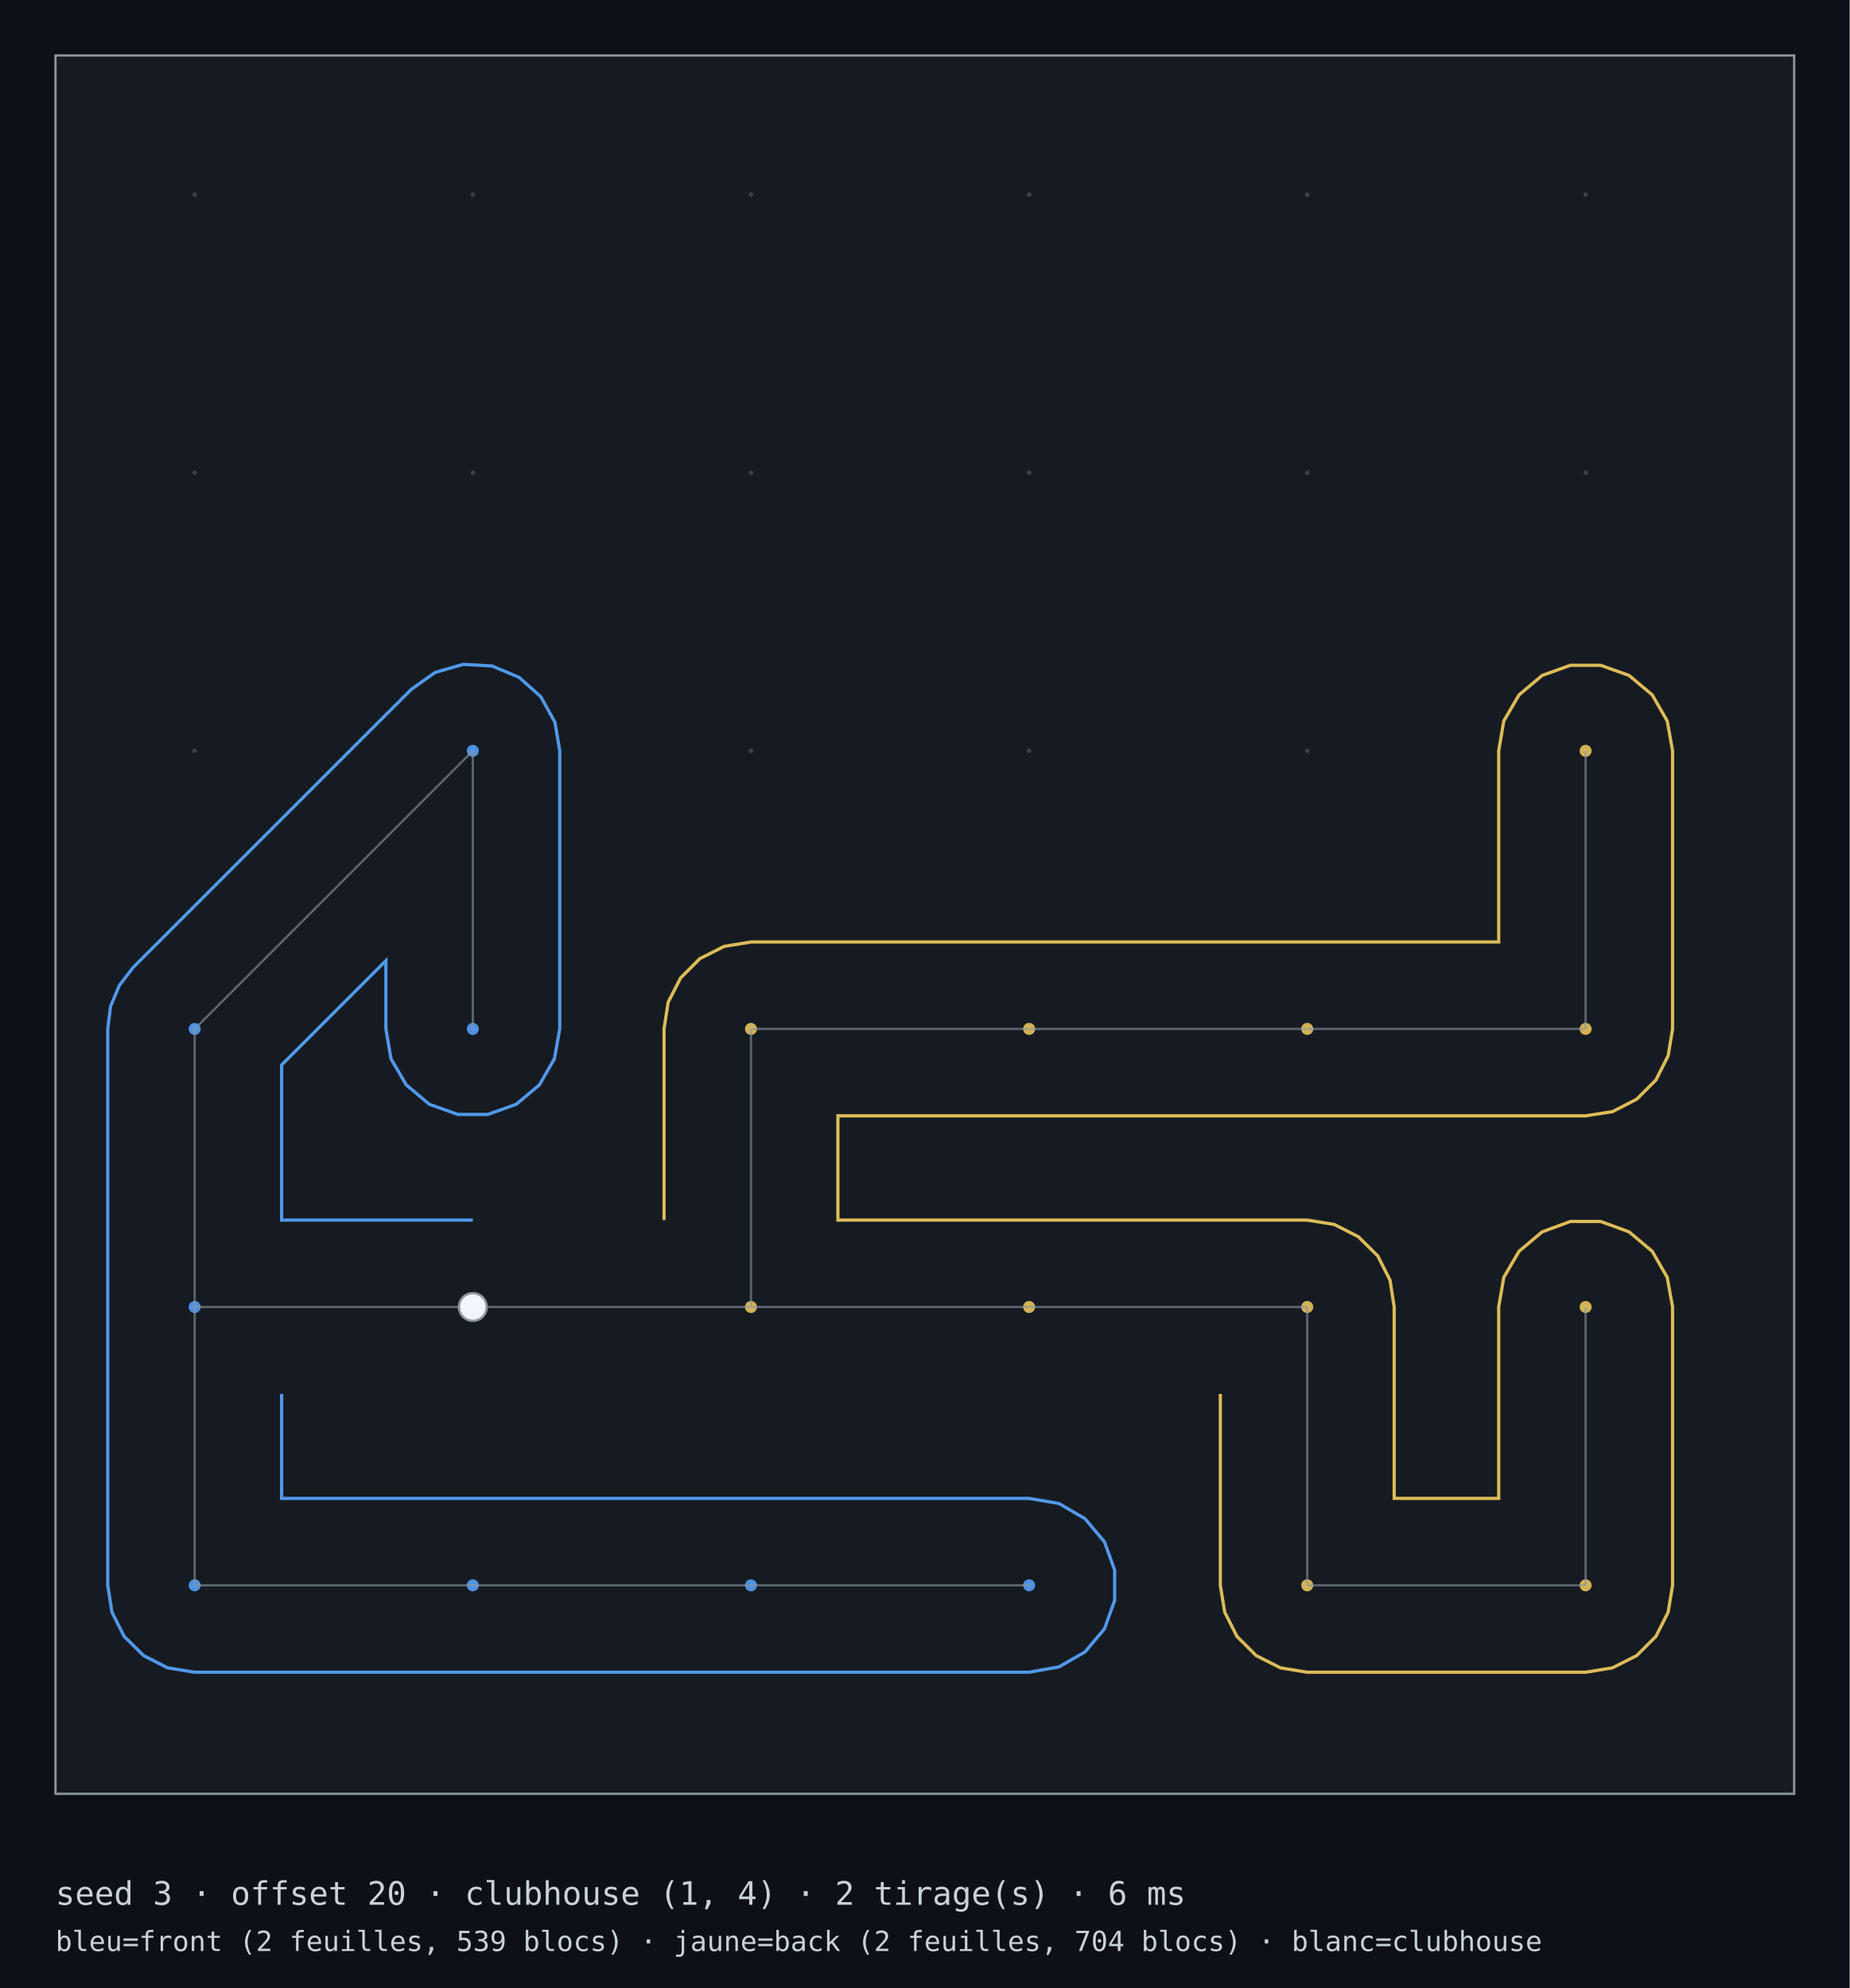
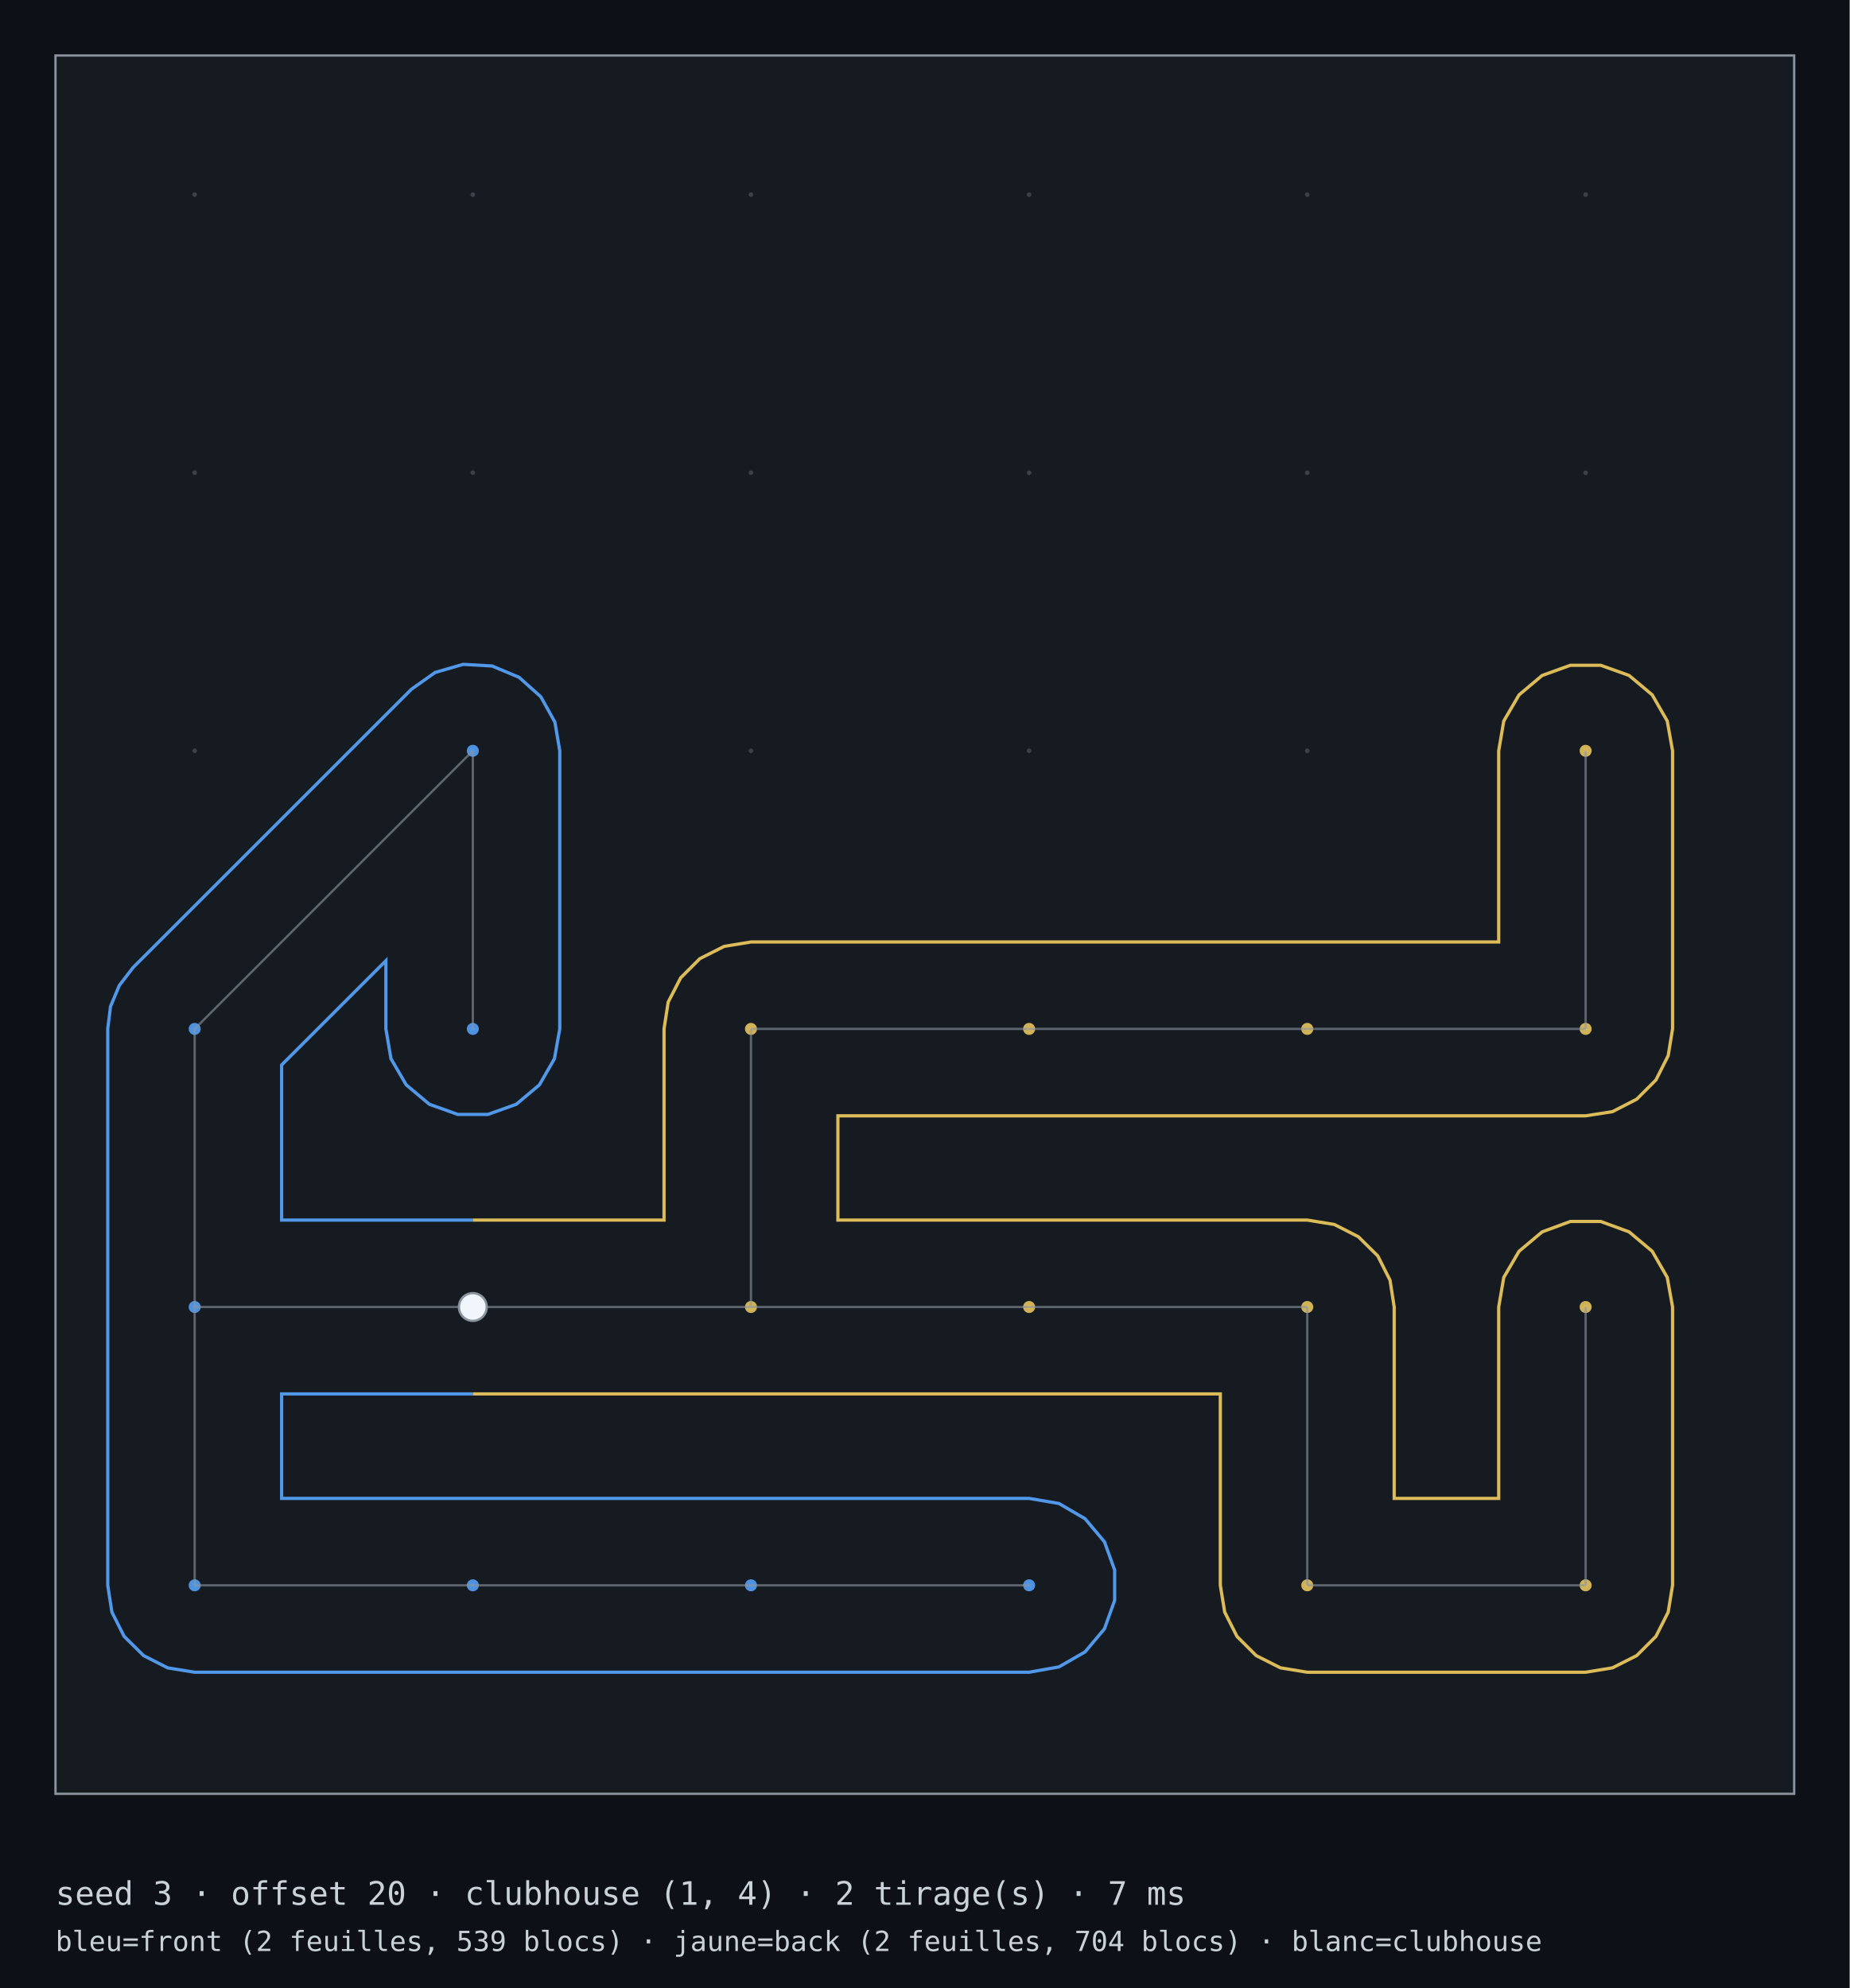
<svg xmlns="http://www.w3.org/2000/svg" width="800" height="860">
  <rect width="100%" height="100%" fill="#0d1117" />
  <rect x="24" y="24" width="752.0" height="752.0" fill="#161b22" stroke="#8b949e" />
  <style>text{font-family:monospace;fill:#c9d1d9}</style>
  <circle cx="84.2" cy="84.2" r="1.0" fill="#3b4049" />
  <circle cx="84.2" cy="204.5" r="1.0" fill="#3b4049" />
  <circle cx="84.2" cy="324.8" r="1.0" fill="#3b4049" />
  <circle cx="84.2" cy="445.1" r="1.0" fill="#3b4049" />
  <circle cx="84.2" cy="565.4" r="1.0" fill="#3b4049" />
  <circle cx="84.2" cy="685.8" r="1.0" fill="#3b4049" />
  <circle cx="204.5" cy="84.2" r="1.0" fill="#3b4049" />
  <circle cx="204.5" cy="204.5" r="1.0" fill="#3b4049" />
  <circle cx="204.5" cy="324.8" r="1.0" fill="#3b4049" />
  <circle cx="204.5" cy="445.1" r="1.0" fill="#3b4049" />
  <circle cx="204.5" cy="565.4" r="1.0" fill="#3b4049" />
  <circle cx="204.5" cy="685.8" r="1.0" fill="#3b4049" />
  <circle cx="324.8" cy="84.2" r="1.0" fill="#3b4049" />
  <circle cx="324.8" cy="204.5" r="1.0" fill="#3b4049" />
  <circle cx="324.8" cy="324.8" r="1.0" fill="#3b4049" />
  <circle cx="324.8" cy="445.1" r="1.0" fill="#3b4049" />
  <circle cx="324.8" cy="565.4" r="1.0" fill="#3b4049" />
  <circle cx="324.8" cy="685.8" r="1.0" fill="#3b4049" />
  <circle cx="445.1" cy="84.2" r="1.0" fill="#3b4049" />
  <circle cx="445.1" cy="204.5" r="1.0" fill="#3b4049" />
  <circle cx="445.1" cy="324.8" r="1.0" fill="#3b4049" />
  <circle cx="445.1" cy="445.1" r="1.0" fill="#3b4049" />
  <circle cx="445.1" cy="565.4" r="1.0" fill="#3b4049" />
  <circle cx="445.1" cy="685.8" r="1.0" fill="#3b4049" />
  <circle cx="565.4" cy="84.2" r="1.0" fill="#3b4049" />
  <circle cx="565.4" cy="204.5" r="1.0" fill="#3b4049" />
  <circle cx="565.4" cy="324.8" r="1.0" fill="#3b4049" />
  <circle cx="565.4" cy="445.1" r="1.0" fill="#3b4049" />
  <circle cx="565.4" cy="565.4" r="1.0" fill="#3b4049" />
  <circle cx="565.4" cy="685.8" r="1.0" fill="#3b4049" />
  <circle cx="685.8" cy="84.2" r="1.0" fill="#3b4049" />
  <circle cx="685.8" cy="204.5" r="1.0" fill="#3b4049" />
  <circle cx="685.8" cy="324.8" r="1.0" fill="#3b4049" />
  <circle cx="685.8" cy="445.1" r="1.0" fill="#3b4049" />
  <circle cx="685.8" cy="565.4" r="1.0" fill="#3b4049" />
  <circle cx="685.8" cy="685.8" r="1.0" fill="#3b4049" />
  <circle cx="84.2" cy="565.4" r="2.6" fill="#58a6ff" fill-opacity="0.85" />
  <circle cx="84.2" cy="445.1" r="2.6" fill="#58a6ff" fill-opacity="0.85" />
  <circle cx="84.2" cy="685.8" r="2.6" fill="#58a6ff" fill-opacity="0.85" />
  <circle cx="204.5" cy="685.8" r="2.6" fill="#58a6ff" fill-opacity="0.85" />
  <circle cx="324.8" cy="685.8" r="2.6" fill="#58a6ff" fill-opacity="0.85" />
  <circle cx="445.1" cy="685.8" r="2.6" fill="#58a6ff" fill-opacity="0.85" />
  <circle cx="204.5" cy="324.8" r="2.6" fill="#58a6ff" fill-opacity="0.85" />
  <circle cx="204.5" cy="445.1" r="2.6" fill="#58a6ff" fill-opacity="0.85" />
  <circle cx="324.8" cy="565.4" r="2.6" fill="#f2cc60" fill-opacity="0.85" />
  <circle cx="324.8" cy="445.1" r="2.6" fill="#f2cc60" fill-opacity="0.85" />
  <circle cx="445.1" cy="565.4" r="2.6" fill="#f2cc60" fill-opacity="0.85" />
  <circle cx="565.4" cy="565.4" r="2.6" fill="#f2cc60" fill-opacity="0.85" />
  <circle cx="565.4" cy="685.8" r="2.6" fill="#f2cc60" fill-opacity="0.85" />
  <circle cx="685.8" cy="685.8" r="2.6" fill="#f2cc60" fill-opacity="0.85" />
  <circle cx="685.8" cy="565.4" r="2.6" fill="#f2cc60" fill-opacity="0.85" />
  <circle cx="445.1" cy="445.1" r="2.6" fill="#f2cc60" fill-opacity="0.85" />
  <circle cx="565.4" cy="445.1" r="2.6" fill="#f2cc60" fill-opacity="0.85" />
  <circle cx="685.8" cy="445.1" r="2.6" fill="#f2cc60" fill-opacity="0.85" />
  <circle cx="685.8" cy="324.8" r="2.6" fill="#f2cc60" fill-opacity="0.85" />
  <line x1="204.5" y1="565.4" x2="84.2" y2="565.4" stroke="#8b949e" stroke-width="1.0" stroke-opacity="0.6" />
  <line x1="204.5" y1="565.4" x2="324.8" y2="565.4" stroke="#8b949e" stroke-width="1.0" stroke-opacity="0.6" />
  <line x1="84.2" y1="565.4" x2="84.2" y2="445.1" stroke="#8b949e" stroke-width="1.0" stroke-opacity="0.6" />
  <line x1="324.8" y1="565.4" x2="324.8" y2="445.1" stroke="#8b949e" stroke-width="1.0" stroke-opacity="0.6" />
  <line x1="84.2" y1="445.1" x2="204.5" y2="324.8" stroke="#8b949e" stroke-width="1.0" stroke-opacity="0.6" />
  <line x1="324.8" y1="445.1" x2="445.1" y2="445.1" stroke="#8b949e" stroke-width="1.0" stroke-opacity="0.6" />
  <line x1="204.5" y1="324.8" x2="204.5" y2="445.1" stroke="#8b949e" stroke-width="1.0" stroke-opacity="0.6" />
  <line x1="445.1" y1="445.1" x2="565.4" y2="445.1" stroke="#8b949e" stroke-width="1.0" stroke-opacity="0.6" />
  <line x1="565.4" y1="445.1" x2="685.8" y2="445.1" stroke="#8b949e" stroke-width="1.0" stroke-opacity="0.6" />
  <line x1="84.2" y1="565.4" x2="84.2" y2="685.8" stroke="#8b949e" stroke-width="1.0" stroke-opacity="0.6" />
  <line x1="685.8" y1="445.1" x2="685.8" y2="324.8" stroke="#8b949e" stroke-width="1.0" stroke-opacity="0.6" />
  <line x1="84.2" y1="685.8" x2="204.5" y2="685.8" stroke="#8b949e" stroke-width="1.0" stroke-opacity="0.6" />
  <line x1="204.5" y1="685.8" x2="324.8" y2="685.8" stroke="#8b949e" stroke-width="1.0" stroke-opacity="0.6" />
  <line x1="324.8" y1="565.4" x2="445.1" y2="565.4" stroke="#8b949e" stroke-width="1.0" stroke-opacity="0.6" />
  <line x1="324.8" y1="685.8" x2="445.1" y2="685.8" stroke="#8b949e" stroke-width="1.0" stroke-opacity="0.6" />
  <line x1="445.1" y1="565.4" x2="565.4" y2="565.4" stroke="#8b949e" stroke-width="1.0" stroke-opacity="0.6" />
  <line x1="565.4" y1="565.4" x2="565.4" y2="685.8" stroke="#8b949e" stroke-width="1.0" stroke-opacity="0.6" />
  <line x1="565.4" y1="685.8" x2="685.8" y2="685.8" stroke="#8b949e" stroke-width="1.0" stroke-opacity="0.6" />
  <line x1="685.8" y1="685.8" x2="685.8" y2="565.4" stroke="#8b949e" stroke-width="1.0" stroke-opacity="0.6" />
-   <polyline points="204.5,527.8 121.8,527.8 121.8,460.7 166.9,415.6 166.9,445.1 169.1,458.0 175.7,469.3 185.7,477.7 198.0,482.1 211.0,482.1 223.3,477.7 233.3,469.3 239.8,458.0 242.1,445.1 242.1,324.8 240.0,312.4 233.9,301.4 224.5,293.0 212.8,288.1 200.3,287.4 188.2,290.9 177.9,298.2 57.6,418.5 51.6,426.3 47.8,435.4 46.6,445.1 46.6,685.8 48.4,697.4 53.7,707.9 62.1,716.2 72.5,721.5 84.2,723.4 445.1,723.4 458.0,721.1 469.3,714.6 477.7,704.6 482.1,692.3 482.1,679.2 477.7,667.0 469.3,657.0 458.0,650.4 445.1,648.2 121.8,648.2 121.8,603.0" fill="none" stroke="#58a6ff" stroke-width="1.4" stroke-opacity="0.9" />
-   <polyline points="527.8,603.0 527.8,685.8 529.7,697.4 535.0,707.9 543.3,716.2 553.8,721.5 565.4,723.4 685.8,723.4 697.4,721.5 707.9,716.2 716.2,707.9 721.5,697.4 723.4,685.8 723.4,565.4 721.1,552.6 714.6,541.3 704.6,532.9 692.3,528.4 679.2,528.4 667.0,532.9 657.0,541.3 650.4,552.6 648.2,565.4 648.2,648.2 603.0,648.2 603.0,565.4 601.2,553.8 595.9,543.3 587.5,535.0 577.1,529.7 565.4,527.8 362.4,527.8 362.4,482.7 685.8,482.7 697.4,480.9 707.9,475.5 716.2,467.2 721.5,456.7 723.4,445.1 723.4,324.8 721.1,311.9 714.6,300.6 704.6,292.2 692.3,287.8 679.2,287.8 667.0,292.2 657.0,300.6 650.4,311.9 648.2,324.8 648.2,407.5 324.8,407.5 313.2,409.4 302.7,414.7 294.4,423.0 289.0,433.5 287.2,445.1 287.2,527.8" fill="none" stroke="#f2cc60" stroke-width="1.4" stroke-opacity="0.9" />
+   <polyline points="204.5,527.8 121.8,527.8 121.8,460.7 166.9,415.6 166.9,445.1 169.1,458.0 175.7,469.3 185.7,477.7 198.0,482.1 211.0,482.1 223.3,477.7 233.3,469.3 239.8,458.0 242.1,445.1 242.1,324.8 240.0,312.4 233.9,301.4 224.5,293.0 212.8,288.1 200.3,287.4 188.2,290.9 177.9,298.2 57.6,418.5 51.6,426.3 47.8,435.4 46.6,445.1 46.6,565.4 46.6,685.8 48.4,697.4 53.7,707.9 62.1,716.2 72.5,721.5 84.2,723.4 204.5,723.4 324.8,723.4 445.1,723.4 458.0,721.1 469.3,714.6 477.7,704.6 482.1,692.3 482.1,679.2 477.7,667.0 469.3,657.0 458.0,650.4 445.1,648.2 324.8,648.2 204.5,648.2 121.8,648.2 121.8,603.0 204.5,603.0" fill="none" stroke="#58a6ff" stroke-width="1.4" stroke-opacity="0.9" />
+   <polyline points="204.5,603.0 324.8,603.0 445.1,603.0 527.8,603.0 527.8,685.8 529.7,697.4 535.0,707.9 543.3,716.2 553.8,721.5 565.4,723.4 685.8,723.4 697.4,721.5 707.9,716.2 716.2,707.9 721.5,697.4 723.4,685.8 723.4,565.4 721.1,552.6 714.6,541.3 704.6,532.9 692.3,528.4 679.2,528.4 667.0,532.9 657.0,541.3 650.4,552.6 648.2,565.4 648.2,648.2 603.0,648.2 603.0,565.4 601.2,553.8 595.9,543.3 587.5,535.0 577.1,529.7 565.4,527.8 445.1,527.8 362.4,527.8 362.4,482.7 445.1,482.7 565.4,482.7 685.8,482.7 697.4,480.9 707.9,475.5 716.2,467.2 721.5,456.7 723.4,445.1 723.4,324.8 721.1,311.9 714.6,300.6 704.6,292.2 692.3,287.8 679.2,287.8 667.0,292.2 657.0,300.6 650.4,311.9 648.2,324.8 648.2,407.5 565.4,407.5 445.1,407.5 324.8,407.5 313.2,409.4 302.7,414.7 294.4,423.0 289.0,433.5 287.2,445.1 287.2,527.8 204.5,527.8" fill="none" stroke="#f2cc60" stroke-width="1.4" stroke-opacity="0.9" />
  <circle cx="204.5" cy="565.4" r="6" fill="#f0f6fc" stroke="#8b949e" />
-   <text x="24" y="824" font-size="14">seed 3 · offset 20 · clubhouse (1, 4) · 2 tirage(s) · 6 ms</text>
+   <text x="24" y="824" font-size="14">seed 3 · offset 20 · clubhouse (1, 4) · 2 tirage(s) · 7 ms</text>
  <text x="24" y="844" font-size="12">bleu=front (2 feuilles, 539 blocs) · jaune=back (2 feuilles, 704 blocs) · blanc=clubhouse</text>
</svg>
